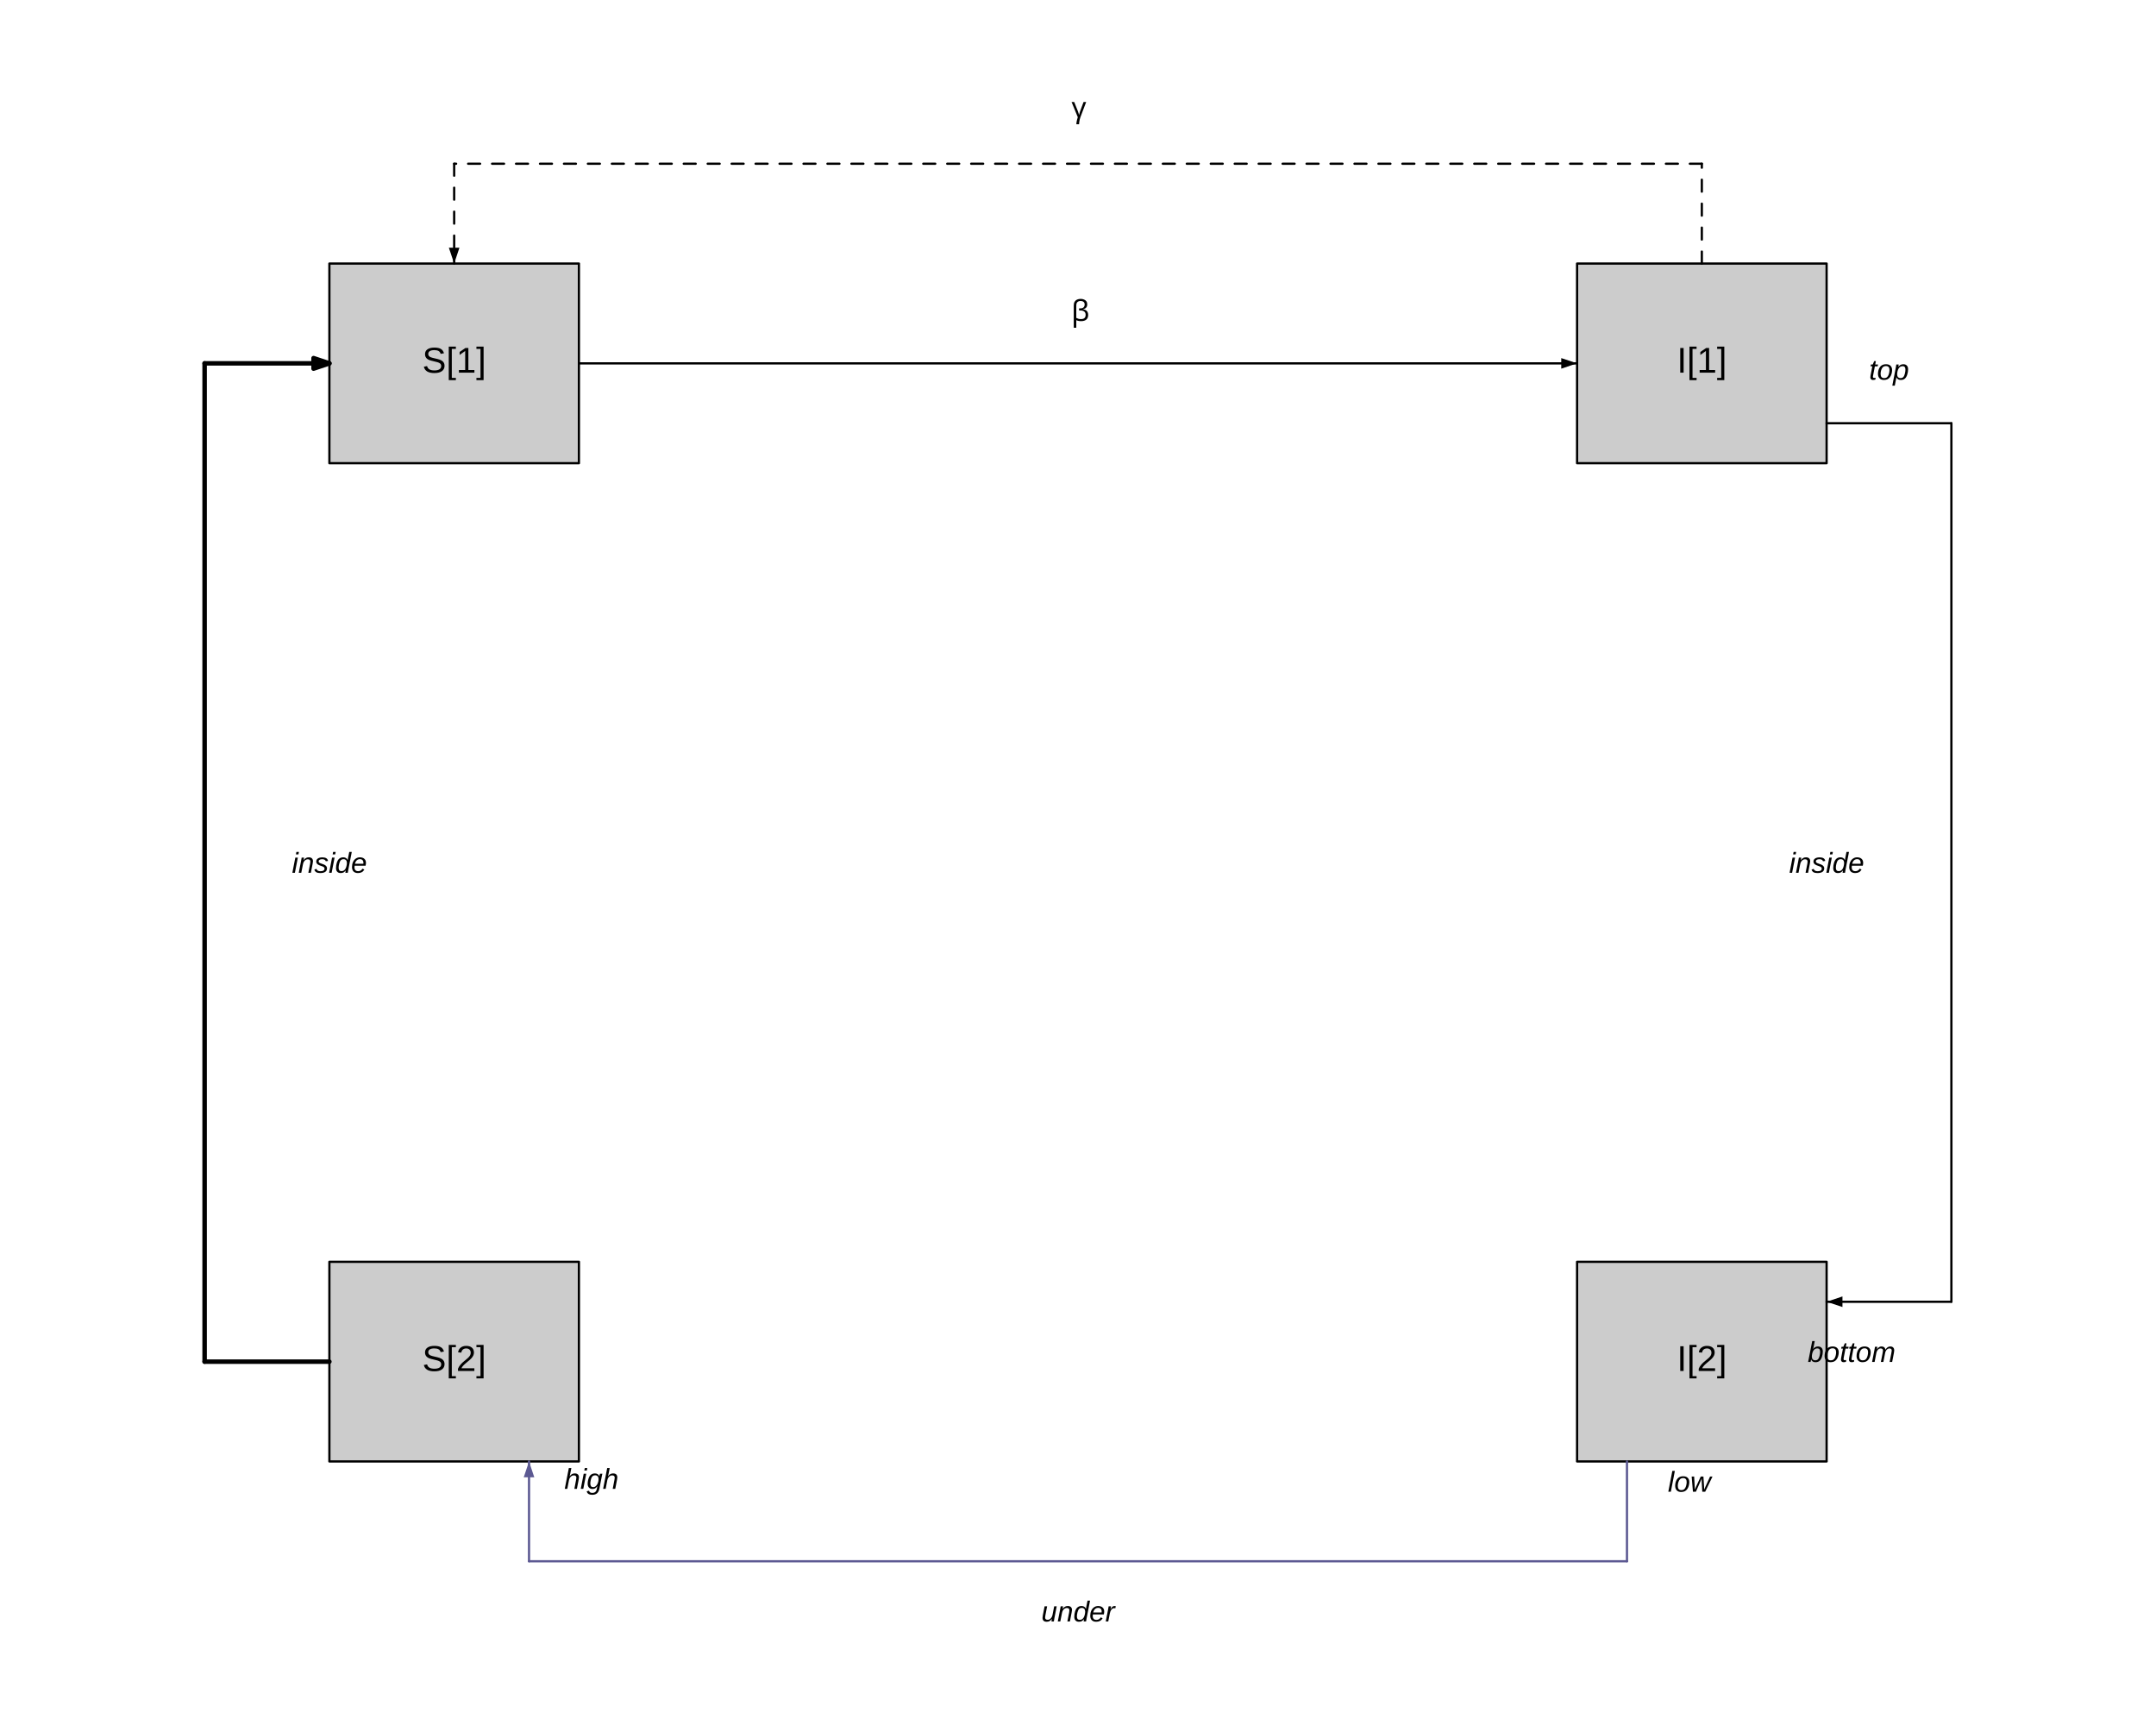
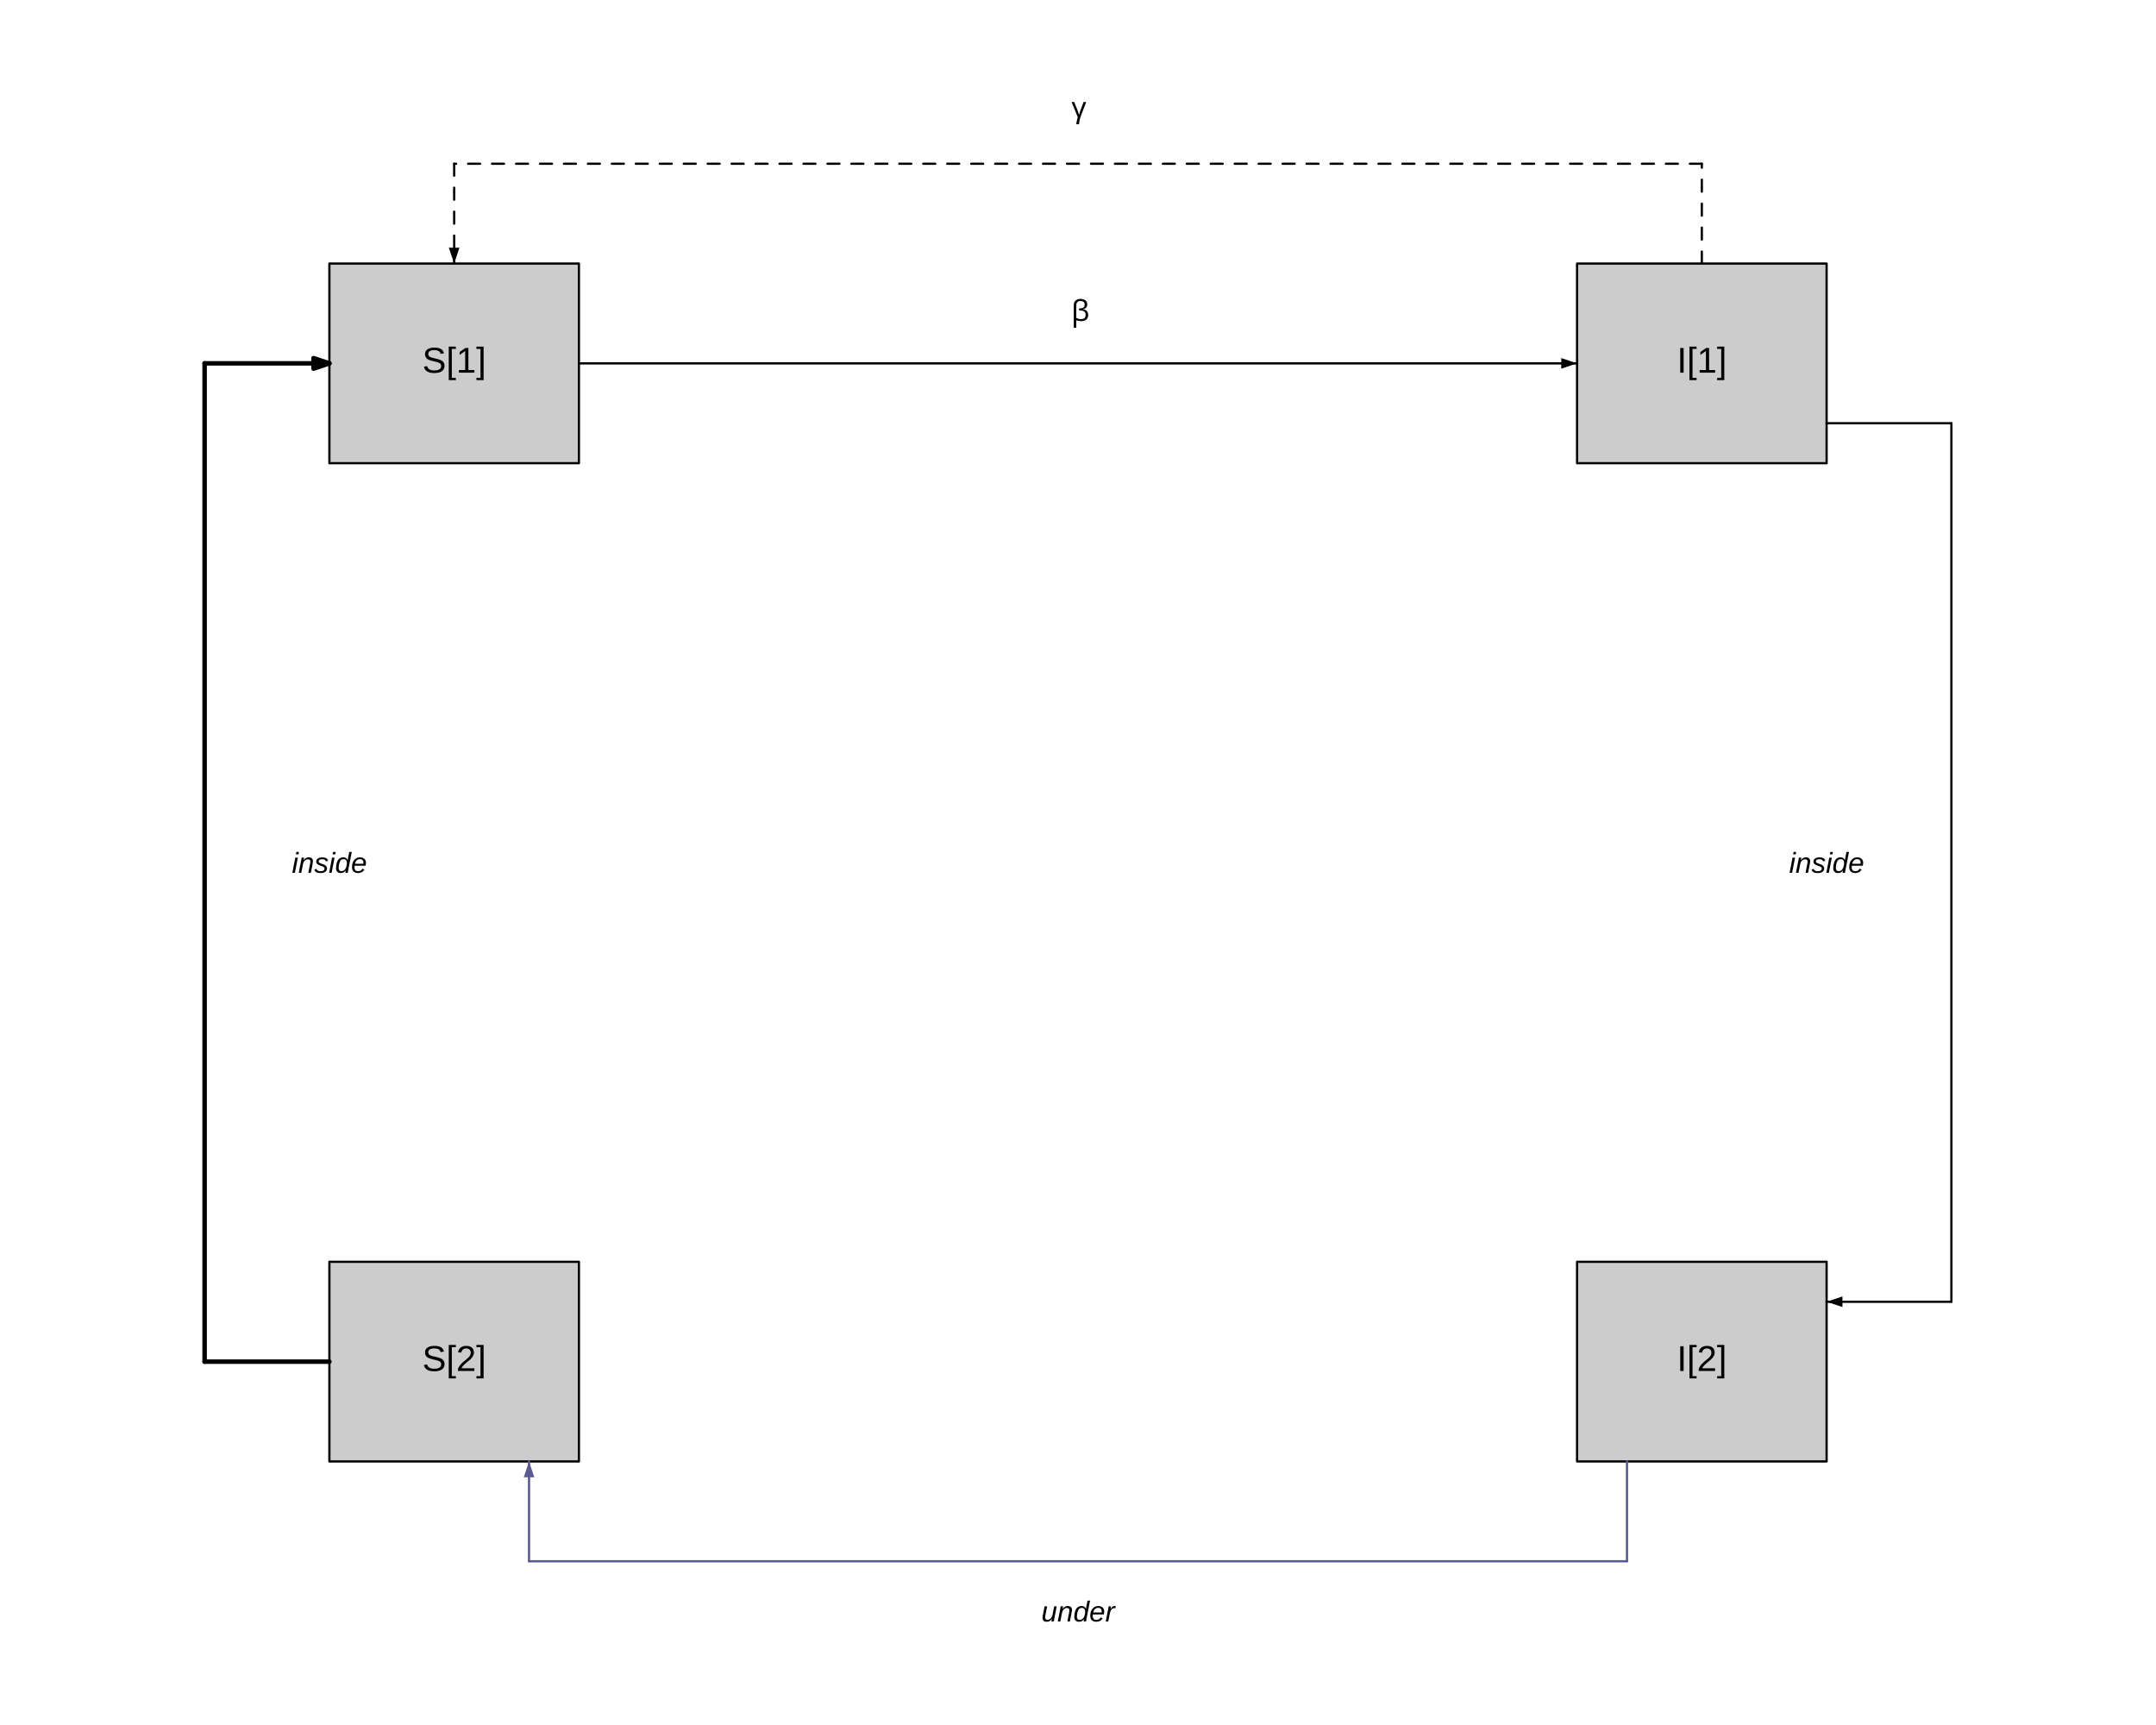
<svg xmlns="http://www.w3.org/2000/svg" viewBox="0 0 720.00 576.00">
  <defs>
    <style type="text/css">
    line, polyline, polygon, path, rect, circle {
      fill: none;
      stroke: #000000;
      stroke-linecap: round;
      stroke-linejoin: round;
      stroke-miterlimit: 10.00;
    }
  </style>
  </defs>
  <rect width="100%" height="100%" style="stroke: none; fill: #FFFFFF;" />
  <text transform="translate(-2.88,291.34) rotate(-90)" style="font-size: 12.00px; font-family: Liberation Sans;" textLength="6.67px" lengthAdjust="spacingAndGlyphs">0</text>
  <rect x="110.00" y="88.00" width="83.33" height="66.67" style="stroke-width: 0.75; fill: #CCCCCC;" />
  <text x="141.00" y="124.44" style="font-size: 12.00px; font-family: Liberation Sans;" textLength="21.33px" lengthAdjust="spacingAndGlyphs">S[1]</text>
  <rect x="526.67" y="88.00" width="83.33" height="66.67" style="stroke-width: 0.75; fill: #CCCCCC;" />
  <text x="560.01" y="124.44" style="font-size: 12.00px; font-family: Liberation Sans;" textLength="16.66px" lengthAdjust="spacingAndGlyphs">I[1]</text>
  <rect x="110.00" y="421.33" width="83.33" height="66.67" style="stroke-width: 0.75; fill: #CCCCCC;" />
  <text x="141.00" y="457.78" style="font-size: 12.00px; font-family: Liberation Sans;" textLength="21.33px" lengthAdjust="spacingAndGlyphs">S[2]</text>
  <rect x="526.67" y="421.33" width="83.33" height="66.67" style="stroke-width: 0.75; fill: #CCCCCC;" />
  <text x="560.01" y="457.78" style="font-size: 12.00px; font-family: Liberation Sans;" textLength="16.66px" lengthAdjust="spacingAndGlyphs">I[2]</text>
  <line x1="193.33" y1="121.33" x2="526.67" y2="121.33" style="stroke-width: 0.75;" />
  <polygon points="521.38,123.10 526.67,121.33 521.38,119.57 " style="stroke-width: 0.00; fill: #000000;" />
  <text x="357.77" y="107.14" style="font-size: 9.60px; font-family: Symbola;" textLength="4.45px" lengthAdjust="spacingAndGlyphs">β</text>
  <rect x="568.33" y="54.67" width="0.00" height="0.00" style="stroke-width: 0.75; fill: #CCCCCC;" />
  <line x1="568.33" y1="88.00" x2="568.33" y2="54.67" style="stroke-width: 0.75; stroke-dasharray: 4.00,4.00;" />
  <rect x="151.67" y="54.67" width="0.00" height="0.00" style="stroke-width: 0.75; fill: #CCCCCC;" />
  <line x1="568.33" y1="54.67" x2="151.67" y2="54.67" style="stroke-width: 0.75; stroke-dasharray: 4.00,4.00;" />
  <text x="357.81" y="39.20" style="font-size: 9.60px; font-family: Symbola;" textLength="4.38px" lengthAdjust="spacingAndGlyphs">γ</text>
  <line x1="151.67" y1="54.67" x2="151.67" y2="88.00" style="stroke-width: 0.75; stroke-dasharray: 4.00,4.00;" />
  <polygon points="149.90,82.71 151.67,88.00 153.43,82.71 " style="stroke-width: 0.00; fill: #000000;" />
  <rect x="543.33" y="521.33" width="0.00" height="0.00" style="stroke-width: 0.75; fill: #CCCCCC;" />
  <line x1="543.33" y1="488.00" x2="543.33" y2="521.33" style="stroke-width: 0.75; stroke: #5C5992;" />
-   <text x="556.98" y="498.10" style="font-size: 9.60px; font-style: italic; font-family: Liberation Sans;" textLength="14.38px" lengthAdjust="spacingAndGlyphs">low</text>
  <rect x="176.67" y="521.33" width="0.00" height="0.00" style="stroke-width: 0.75; fill: #CCCCCC;" />
  <line x1="543.33" y1="521.33" x2="176.67" y2="521.33" style="stroke-width: 0.75; stroke: #5C5992;" />
  <text x="347.75" y="541.43" style="font-size: 9.60px; font-style: italic; font-family: Liberation Sans;" textLength="24.50px" lengthAdjust="spacingAndGlyphs">under</text>
  <line x1="176.67" y1="521.33" x2="176.67" y2="488.00" style="stroke-width: 0.75; stroke: #5C5992;" />
  <polygon points="178.43,493.29 176.67,488.00 174.90,493.29 " style="stroke-width: 0.00; stroke: #5C5992; fill: #5C5992;" />
-   <text x="188.45" y="497.15" style="font-size: 9.60px; font-style: italic; font-family: Liberation Sans;" textLength="18.11px" lengthAdjust="spacingAndGlyphs">high</text>
  <rect x="651.67" y="141.33" width="0.00" height="0.00" style="stroke-width: 0.75; fill: #CCCCCC;" />
  <line x1="610.00" y1="141.33" x2="651.67" y2="141.33" style="stroke-width: 0.75;" />
-   <text x="624.17" y="126.78" style="font-size: 9.60px; font-style: italic; font-family: Liberation Sans;" textLength="13.33px" lengthAdjust="spacingAndGlyphs">top</text>
  <rect x="651.67" y="434.67" width="0.00" height="0.00" style="stroke-width: 0.75; fill: #CCCCCC;" />
  <line x1="651.67" y1="141.33" x2="651.67" y2="434.67" style="stroke-width: 0.75;" />
  <text x="597.48" y="291.43" style="font-size: 9.60px; font-style: italic; font-family: Liberation Sans;" textLength="25.03px" lengthAdjust="spacingAndGlyphs">inside</text>
  <line x1="651.67" y1="434.67" x2="610.00" y2="434.67" style="stroke-width: 0.75;" />
  <polygon points="615.29,432.90 610.00,434.67 615.29,436.43 " style="stroke-width: 0.00; fill: #000000;" />
-   <text x="603.68" y="454.76" style="font-size: 9.60px; font-style: italic; font-family: Liberation Sans;" textLength="29.31px" lengthAdjust="spacingAndGlyphs">bottom</text>
  <rect x="68.33" y="454.67" width="0.00" height="0.00" style="stroke-width: 0.75; fill: #CCCCCC;" />
  <line x1="110.00" y1="454.67" x2="68.33" y2="454.67" style="stroke-width: 1.50;" />
  <rect x="68.33" y="121.33" width="0.00" height="0.00" style="stroke-width: 0.75; fill: #CCCCCC;" />
  <line x1="68.33" y1="454.67" x2="68.33" y2="121.33" style="stroke-width: 1.50;" />
  <text x="97.48" y="291.43" style="font-size: 9.60px; font-style: italic; font-family: Liberation Sans;" textLength="25.03px" lengthAdjust="spacingAndGlyphs">inside</text>
  <line x1="68.33" y1="121.33" x2="110.00" y2="121.33" style="stroke-width: 1.50;" />
  <polygon points="104.71,123.10 110.00,121.33 104.71,119.57 " style="stroke-width: 1.50; fill: #000000;" />
</svg>
